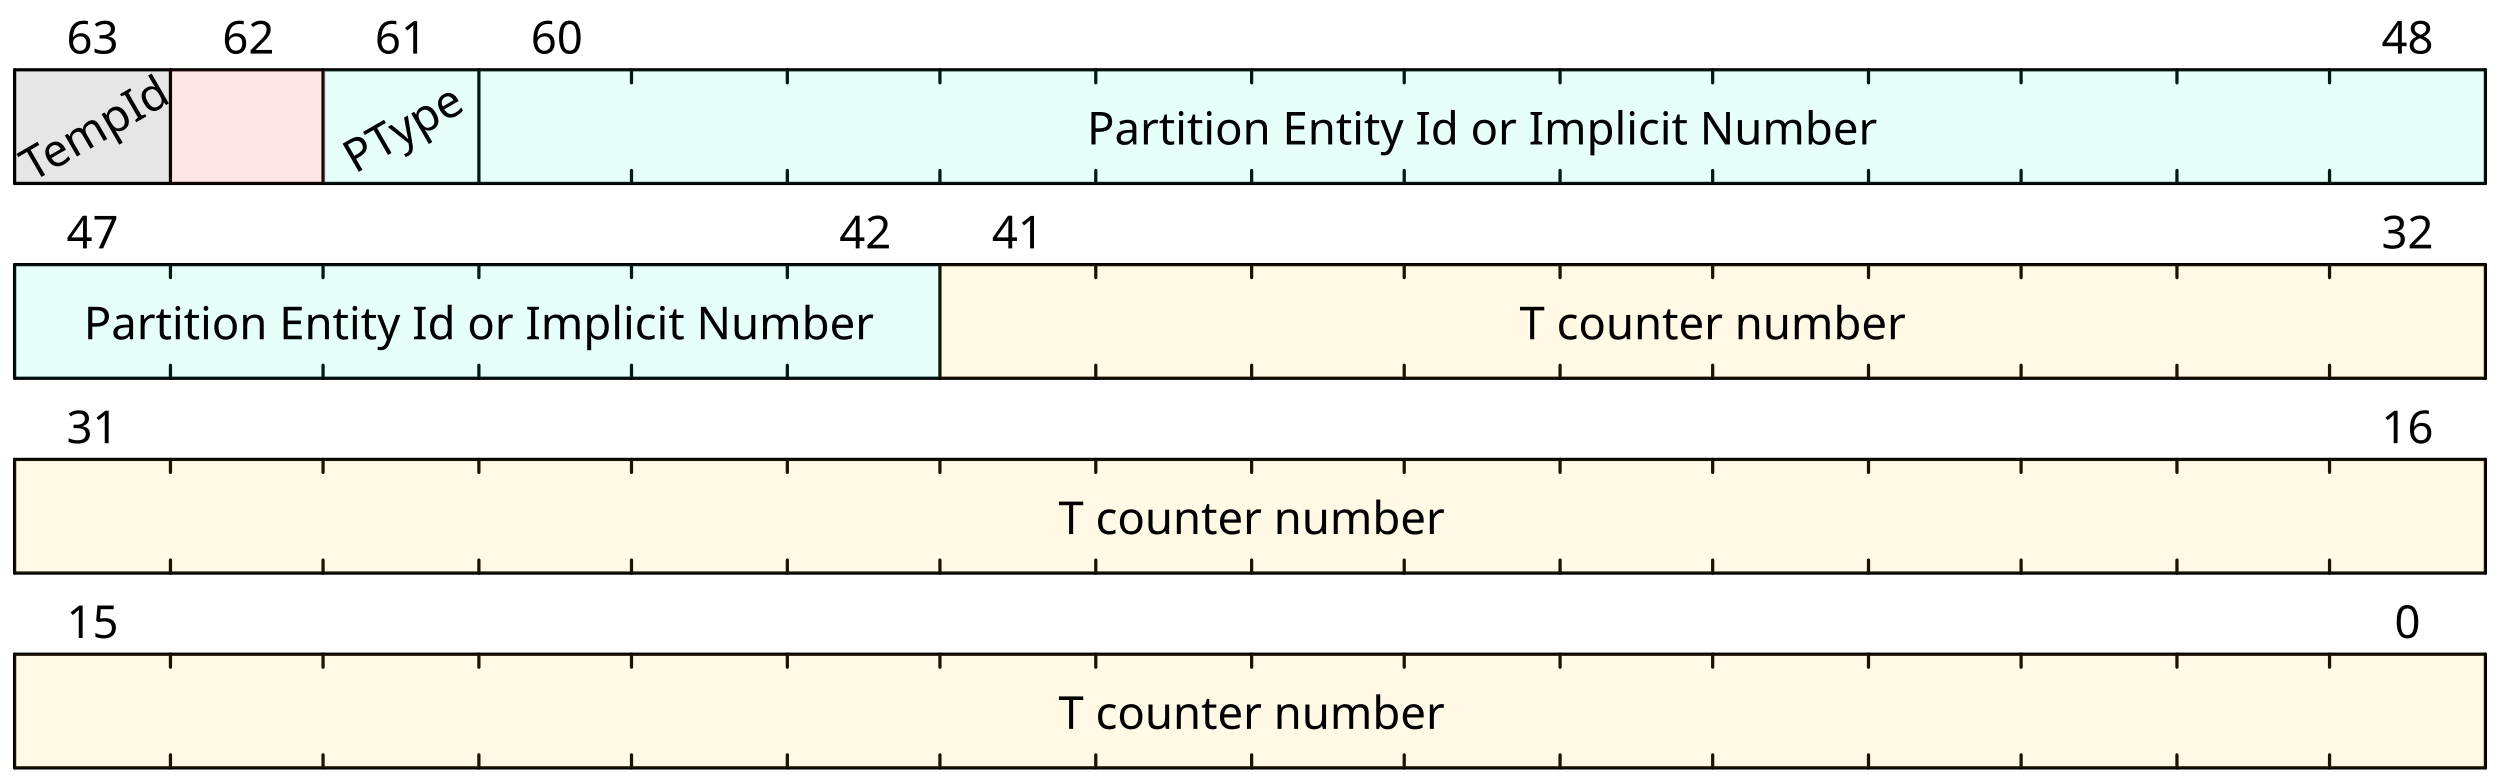
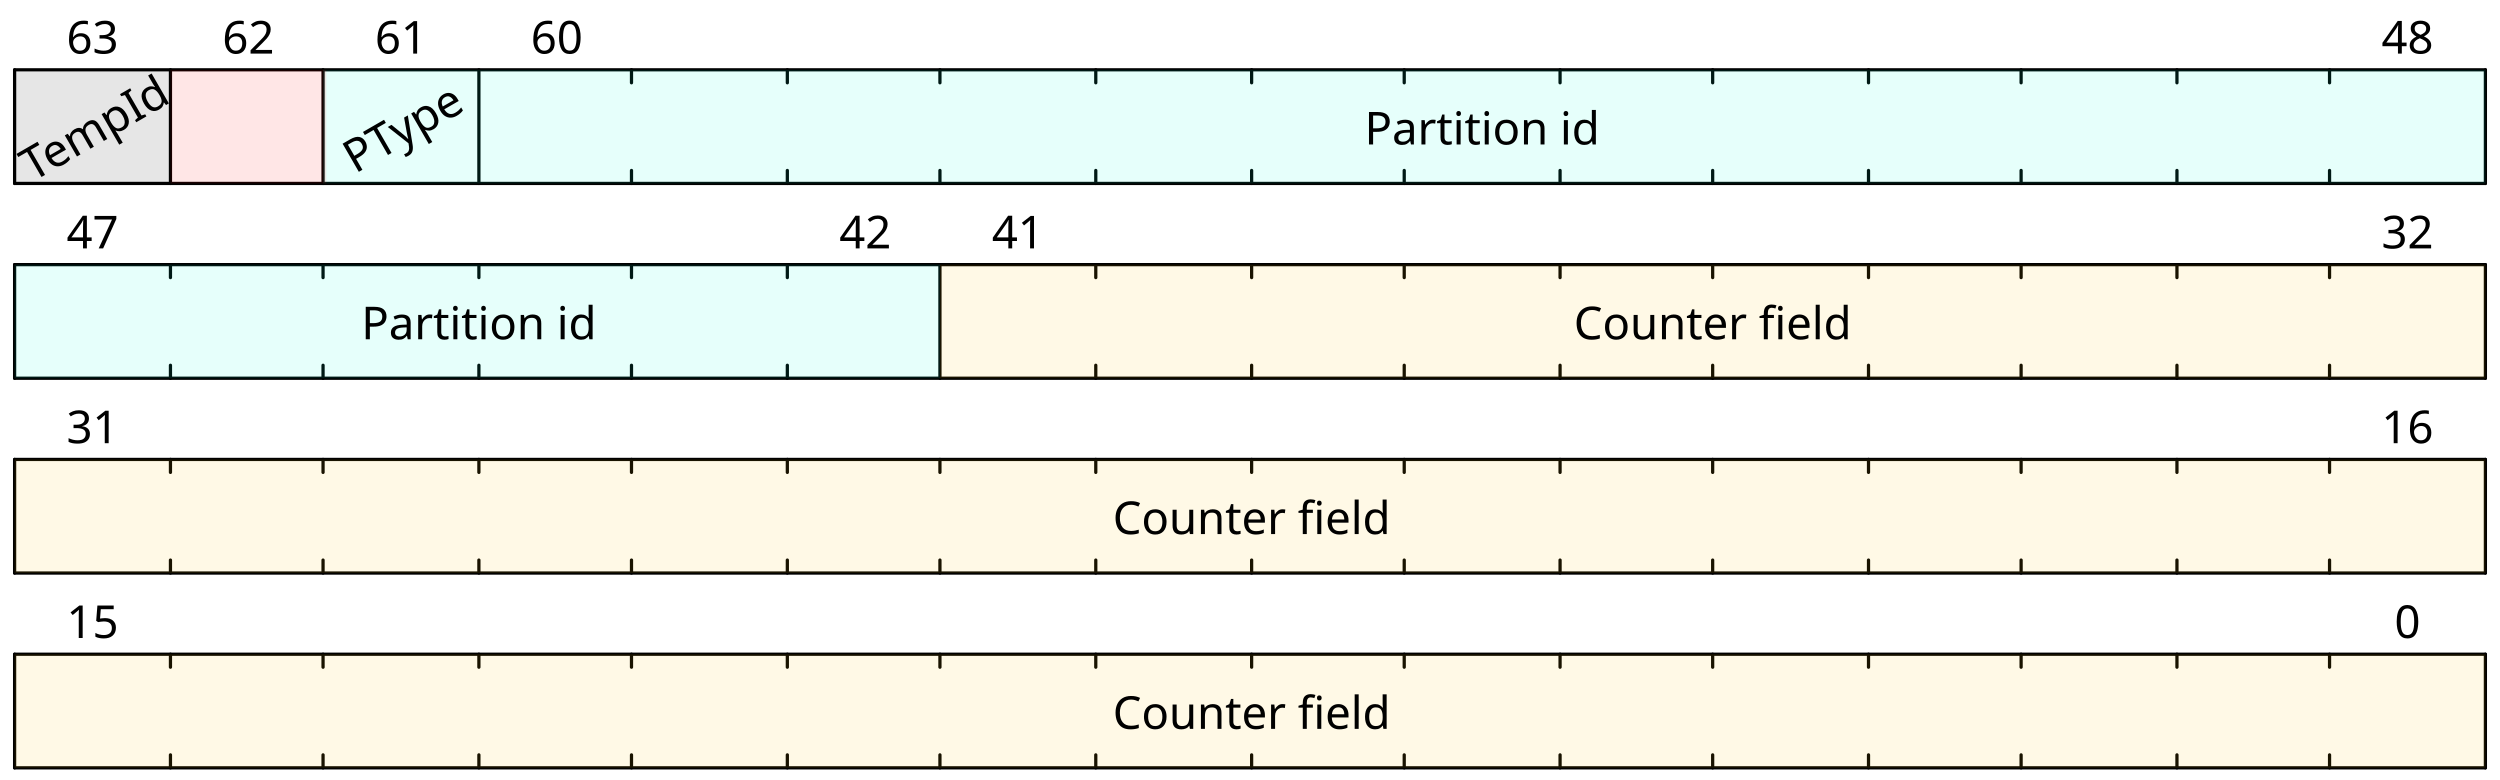
<svg xmlns="http://www.w3.org/2000/svg" width="770" height="240" viewBox="0 0 770 240">
  <g transform="translate(0.5,0.5)" text-anchor="middle" font-size="14" font-family="sans-serif" font-weight="normal">
    <g transform="translate(4,201)">
      <g stroke="black" stroke-width="1" stroke-linecap="round">
        <line x2="761" />
        <line y2="35" />
        <line x2="761" y1="35" y2="35" />
        <line x1="761" x2="761" y2="35" />
        <line x1="713" x2="713" y2="4" />
        <line x1="713" x2="713" y1="35" y2="31" />
        <line x1="666" x2="666" y2="4" />
        <line x1="666" x2="666" y1="35" y2="31" />
        <line x1="618" x2="618" y2="4" />
        <line x1="618" x2="618" y1="35" y2="31" />
        <line x1="571" x2="571" y2="4" />
        <line x1="571" x2="571" y1="35" y2="31" />
        <line x1="523" x2="523" y2="4" />
        <line x1="523" x2="523" y1="35" y2="31" />
        <line x1="476" x2="476" y2="4" />
        <line x1="476" x2="476" y1="35" y2="31" />
        <line x1="428" x2="428" y2="4" />
        <line x1="428" x2="428" y1="35" y2="31" />
        <line x1="381" x2="381" y2="4" />
        <line x1="381" x2="381" y1="35" y2="31" />
        <line x1="333" x2="333" y2="4" />
        <line x1="333" x2="333" y1="35" y2="31" />
        <line x1="285" x2="285" y2="4" />
        <line x1="285" x2="285" y1="35" y2="31" />
        <line x1="238" x2="238" y2="4" />
        <line x1="238" x2="238" y1="35" y2="31" />
        <line x1="190" x2="190" y2="4" />
        <line x1="190" x2="190" y1="35" y2="31" />
        <line x1="143" x2="143" y2="4" />
        <line x1="143" x2="143" y1="35" y2="31" />
        <line x1="95" x2="95" y2="4" />
        <line x1="95" x2="95" y1="35" y2="31" />
        <line x1="48" x2="48" y2="4" />
        <line x1="48" x2="48" y1="35" y2="31" />
      </g>
      <g>
        <g>
-           <rect width="761" height="35" field="T counter number" style="fill-opacity:0.1;fill:#ffbf00" />
+           <rect width="761" height="35" field="Counter field" style="fill-opacity:0.1;fill:#ffbf00" />
        </g>
        <g transform="translate(24,-11)">
          <g transform="translate(713)">
            <text y="6">0</text>
          </g>
          <g transform="translate(0)">
            <text y="6">15</text>
          </g>
        </g>
        <g transform="translate(24,17)">
          <g transform="translate(357)">
            <text y="6">
-               <tspan>T counter number</tspan>
+               <tspan>Counter field</tspan>
            </text>
          </g>
        </g>
        <g transform="translate(24,43)" />
      </g>
    </g>
    <g transform="translate(4,141)">
      <g stroke="black" stroke-width="1" stroke-linecap="round">
        <line x2="761" />
        <line y2="35" />
        <line x2="761" y1="35" y2="35" />
        <line x1="761" x2="761" y2="35" />
        <line x1="713" x2="713" y2="4" />
        <line x1="713" x2="713" y1="35" y2="31" />
        <line x1="666" x2="666" y2="4" />
        <line x1="666" x2="666" y1="35" y2="31" />
        <line x1="618" x2="618" y2="4" />
        <line x1="618" x2="618" y1="35" y2="31" />
        <line x1="571" x2="571" y2="4" />
        <line x1="571" x2="571" y1="35" y2="31" />
        <line x1="523" x2="523" y2="4" />
        <line x1="523" x2="523" y1="35" y2="31" />
        <line x1="476" x2="476" y2="4" />
        <line x1="476" x2="476" y1="35" y2="31" />
        <line x1="428" x2="428" y2="4" />
        <line x1="428" x2="428" y1="35" y2="31" />
        <line x1="381" x2="381" y2="4" />
        <line x1="381" x2="381" y1="35" y2="31" />
        <line x1="333" x2="333" y2="4" />
        <line x1="333" x2="333" y1="35" y2="31" />
        <line x1="285" x2="285" y2="4" />
        <line x1="285" x2="285" y1="35" y2="31" />
        <line x1="238" x2="238" y2="4" />
        <line x1="238" x2="238" y1="35" y2="31" />
        <line x1="190" x2="190" y2="4" />
        <line x1="190" x2="190" y1="35" y2="31" />
        <line x1="143" x2="143" y2="4" />
        <line x1="143" x2="143" y1="35" y2="31" />
        <line x1="95" x2="95" y2="4" />
        <line x1="95" x2="95" y1="35" y2="31" />
        <line x1="48" x2="48" y2="4" />
        <line x1="48" x2="48" y1="35" y2="31" />
      </g>
      <g>
        <g>
-           <rect width="761" height="35" field="T counter number" style="fill-opacity:0.1;fill:#ffbf00" />
+           <rect width="761" height="35" field="Counter field" style="fill-opacity:0.1;fill:#ffbf00" />
        </g>
        <g transform="translate(24,-11)">
          <g transform="translate(713)">
            <text y="6">16</text>
          </g>
          <g transform="translate(0)">
            <text y="6">31</text>
          </g>
        </g>
        <g transform="translate(24,17)">
          <g transform="translate(357)">
            <text y="6">
-               <tspan>T counter number</tspan>
+               <tspan>Counter field</tspan>
            </text>
          </g>
        </g>
        <g transform="translate(24,43)" />
      </g>
    </g>
    <g transform="translate(4,81)">
      <g stroke="black" stroke-width="1" stroke-linecap="round">
        <line x2="761" />
        <line y2="35" />
        <line x2="761" y1="35" y2="35" />
        <line x1="761" x2="761" y2="35" />
        <line x1="713" x2="713" y2="4" />
        <line x1="713" x2="713" y1="35" y2="31" />
        <line x1="666" x2="666" y2="4" />
        <line x1="666" x2="666" y1="35" y2="31" />
        <line x1="618" x2="618" y2="4" />
        <line x1="618" x2="618" y1="35" y2="31" />
        <line x1="571" x2="571" y2="4" />
        <line x1="571" x2="571" y1="35" y2="31" />
        <line x1="523" x2="523" y2="4" />
        <line x1="523" x2="523" y1="35" y2="31" />
        <line x1="476" x2="476" y2="4" />
        <line x1="476" x2="476" y1="35" y2="31" />
        <line x1="428" x2="428" y2="4" />
        <line x1="428" x2="428" y1="35" y2="31" />
        <line x1="381" x2="381" y2="4" />
        <line x1="381" x2="381" y1="35" y2="31" />
        <line x1="333" x2="333" y2="4" />
        <line x1="333" x2="333" y1="35" y2="31" />
        <line x1="285" x2="285" y2="35" />
        <line x1="238" x2="238" y2="4" />
        <line x1="238" x2="238" y1="35" y2="31" />
        <line x1="190" x2="190" y2="4" />
        <line x1="190" x2="190" y1="35" y2="31" />
        <line x1="143" x2="143" y2="4" />
        <line x1="143" x2="143" y1="35" y2="31" />
        <line x1="95" x2="95" y2="4" />
        <line x1="95" x2="95" y1="35" y2="31" />
        <line x1="48" x2="48" y2="4" />
        <line x1="48" x2="48" y1="35" y2="31" />
      </g>
      <g>
        <g>
-           <rect x="285" width="476" height="35" field="T counter number" style="fill-opacity:0.1;fill:#ffbf00" />
-           <rect width="285" height="35" field="Partition Entity Id or Implicit Number" style="fill-opacity:0.1;fill:#00ffd5" />
+           <rect x="285" width="476" height="35" field="Counter field" style="fill-opacity:0.1;fill:#ffbf00" />
+           <rect width="285" height="35" field="Partition id" style="fill-opacity:0.1;fill:#00ffd5" />
        </g>
        <g transform="translate(24,-11)">
          <g transform="translate(713)">
            <text y="6">32</text>
          </g>
          <g transform="translate(285)">
            <text y="6">41</text>
          </g>
          <g transform="translate(238)">
            <text y="6">42</text>
          </g>
          <g transform="translate(0)">
            <text y="6">47</text>
          </g>
        </g>
        <g transform="translate(24,17)">
          <g transform="translate(499)">
            <text y="6">
-               <tspan>T counter number</tspan>
+               <tspan>Counter field</tspan>
            </text>
          </g>
          <g transform="translate(119)">
            <text y="6">
-               <tspan>Partition Entity Id or Implicit Number</tspan>
+               <tspan>Partition id</tspan>
            </text>
          </g>
        </g>
        <g transform="translate(24,43)" />
      </g>
    </g>
    <g transform="translate(4,21)">
      <g stroke="black" stroke-width="1" stroke-linecap="round">
        <line x2="761" />
        <line y2="35" />
        <line x2="761" y1="35" y2="35" />
        <line x1="761" x2="761" y2="35" />
        <line x1="713" x2="713" y2="4" />
        <line x1="713" x2="713" y1="35" y2="31" />
        <line x1="666" x2="666" y2="4" />
        <line x1="666" x2="666" y1="35" y2="31" />
        <line x1="618" x2="618" y2="4" />
        <line x1="618" x2="618" y1="35" y2="31" />
        <line x1="571" x2="571" y2="4" />
        <line x1="571" x2="571" y1="35" y2="31" />
        <line x1="523" x2="523" y2="4" />
        <line x1="523" x2="523" y1="35" y2="31" />
        <line x1="476" x2="476" y2="4" />
        <line x1="476" x2="476" y1="35" y2="31" />
        <line x1="428" x2="428" y2="4" />
        <line x1="428" x2="428" y1="35" y2="31" />
        <line x1="381" x2="381" y2="4" />
        <line x1="381" x2="381" y1="35" y2="31" />
        <line x1="333" x2="333" y2="4" />
        <line x1="333" x2="333" y1="35" y2="31" />
        <line x1="285" x2="285" y2="4" />
        <line x1="285" x2="285" y1="35" y2="31" />
        <line x1="238" x2="238" y2="4" />
        <line x1="238" x2="238" y1="35" y2="31" />
        <line x1="190" x2="190" y2="4" />
        <line x1="190" x2="190" y1="35" y2="31" />
        <line x1="143" x2="143" y2="35" />
        <line x1="95" x2="95" y2="35" />
        <line x1="48" x2="48" y2="35" />
      </g>
      <g>
        <g>
-           <rect x="143" width="618" height="35" field="Partition Entity Id or Implicit Number" style="fill-opacity:0.1;fill:#00ffd5" />
+           <rect x="143" width="618" height="35" field="Partition id" style="fill-opacity:0.1;fill:#00ffd5" />
          <rect x="95" width="48" height="35" field="PType" style="fill-opacity:0.1;fill:#00ffd5" />
          <rect x="48" width="48" height="35" field="undefined" style="fill-opacity:0.1;fill:#ff0000" />
          <rect width="48" height="35" field="TempId" style="fill-opacity:0.1" />
        </g>
        <g transform="translate(24,-11)">
          <g transform="translate(713)">
            <text y="6">48</text>
          </g>
          <g transform="translate(143)">
            <text y="6">60</text>
          </g>
          <g transform="translate(95)">
            <text y="6">61</text>
          </g>
          <g transform="translate(48)">
            <text y="6">62</text>
          </g>
          <g transform="translate(0)">
            <text y="6">63</text>
          </g>
        </g>
        <g transform="translate(24,17)">
          <g transform="translate(428)">
            <text y="6">
-               <tspan>Partition Entity Id or Implicit Number</tspan>
+               <tspan>Partition id</tspan>
            </text>
          </g>
          <g transform="translate(95)">
            <text y="6" transform="rotate(-30)">
              <tspan>PType</tspan>
            </text>
          </g>
          <g transform="translate(0)">
            <text y="6" transform="rotate(-30)">
              <tspan>TempId</tspan>
            </text>
          </g>
        </g>
        <g transform="translate(24,43)" />
      </g>
    </g>
  </g>
</svg>
